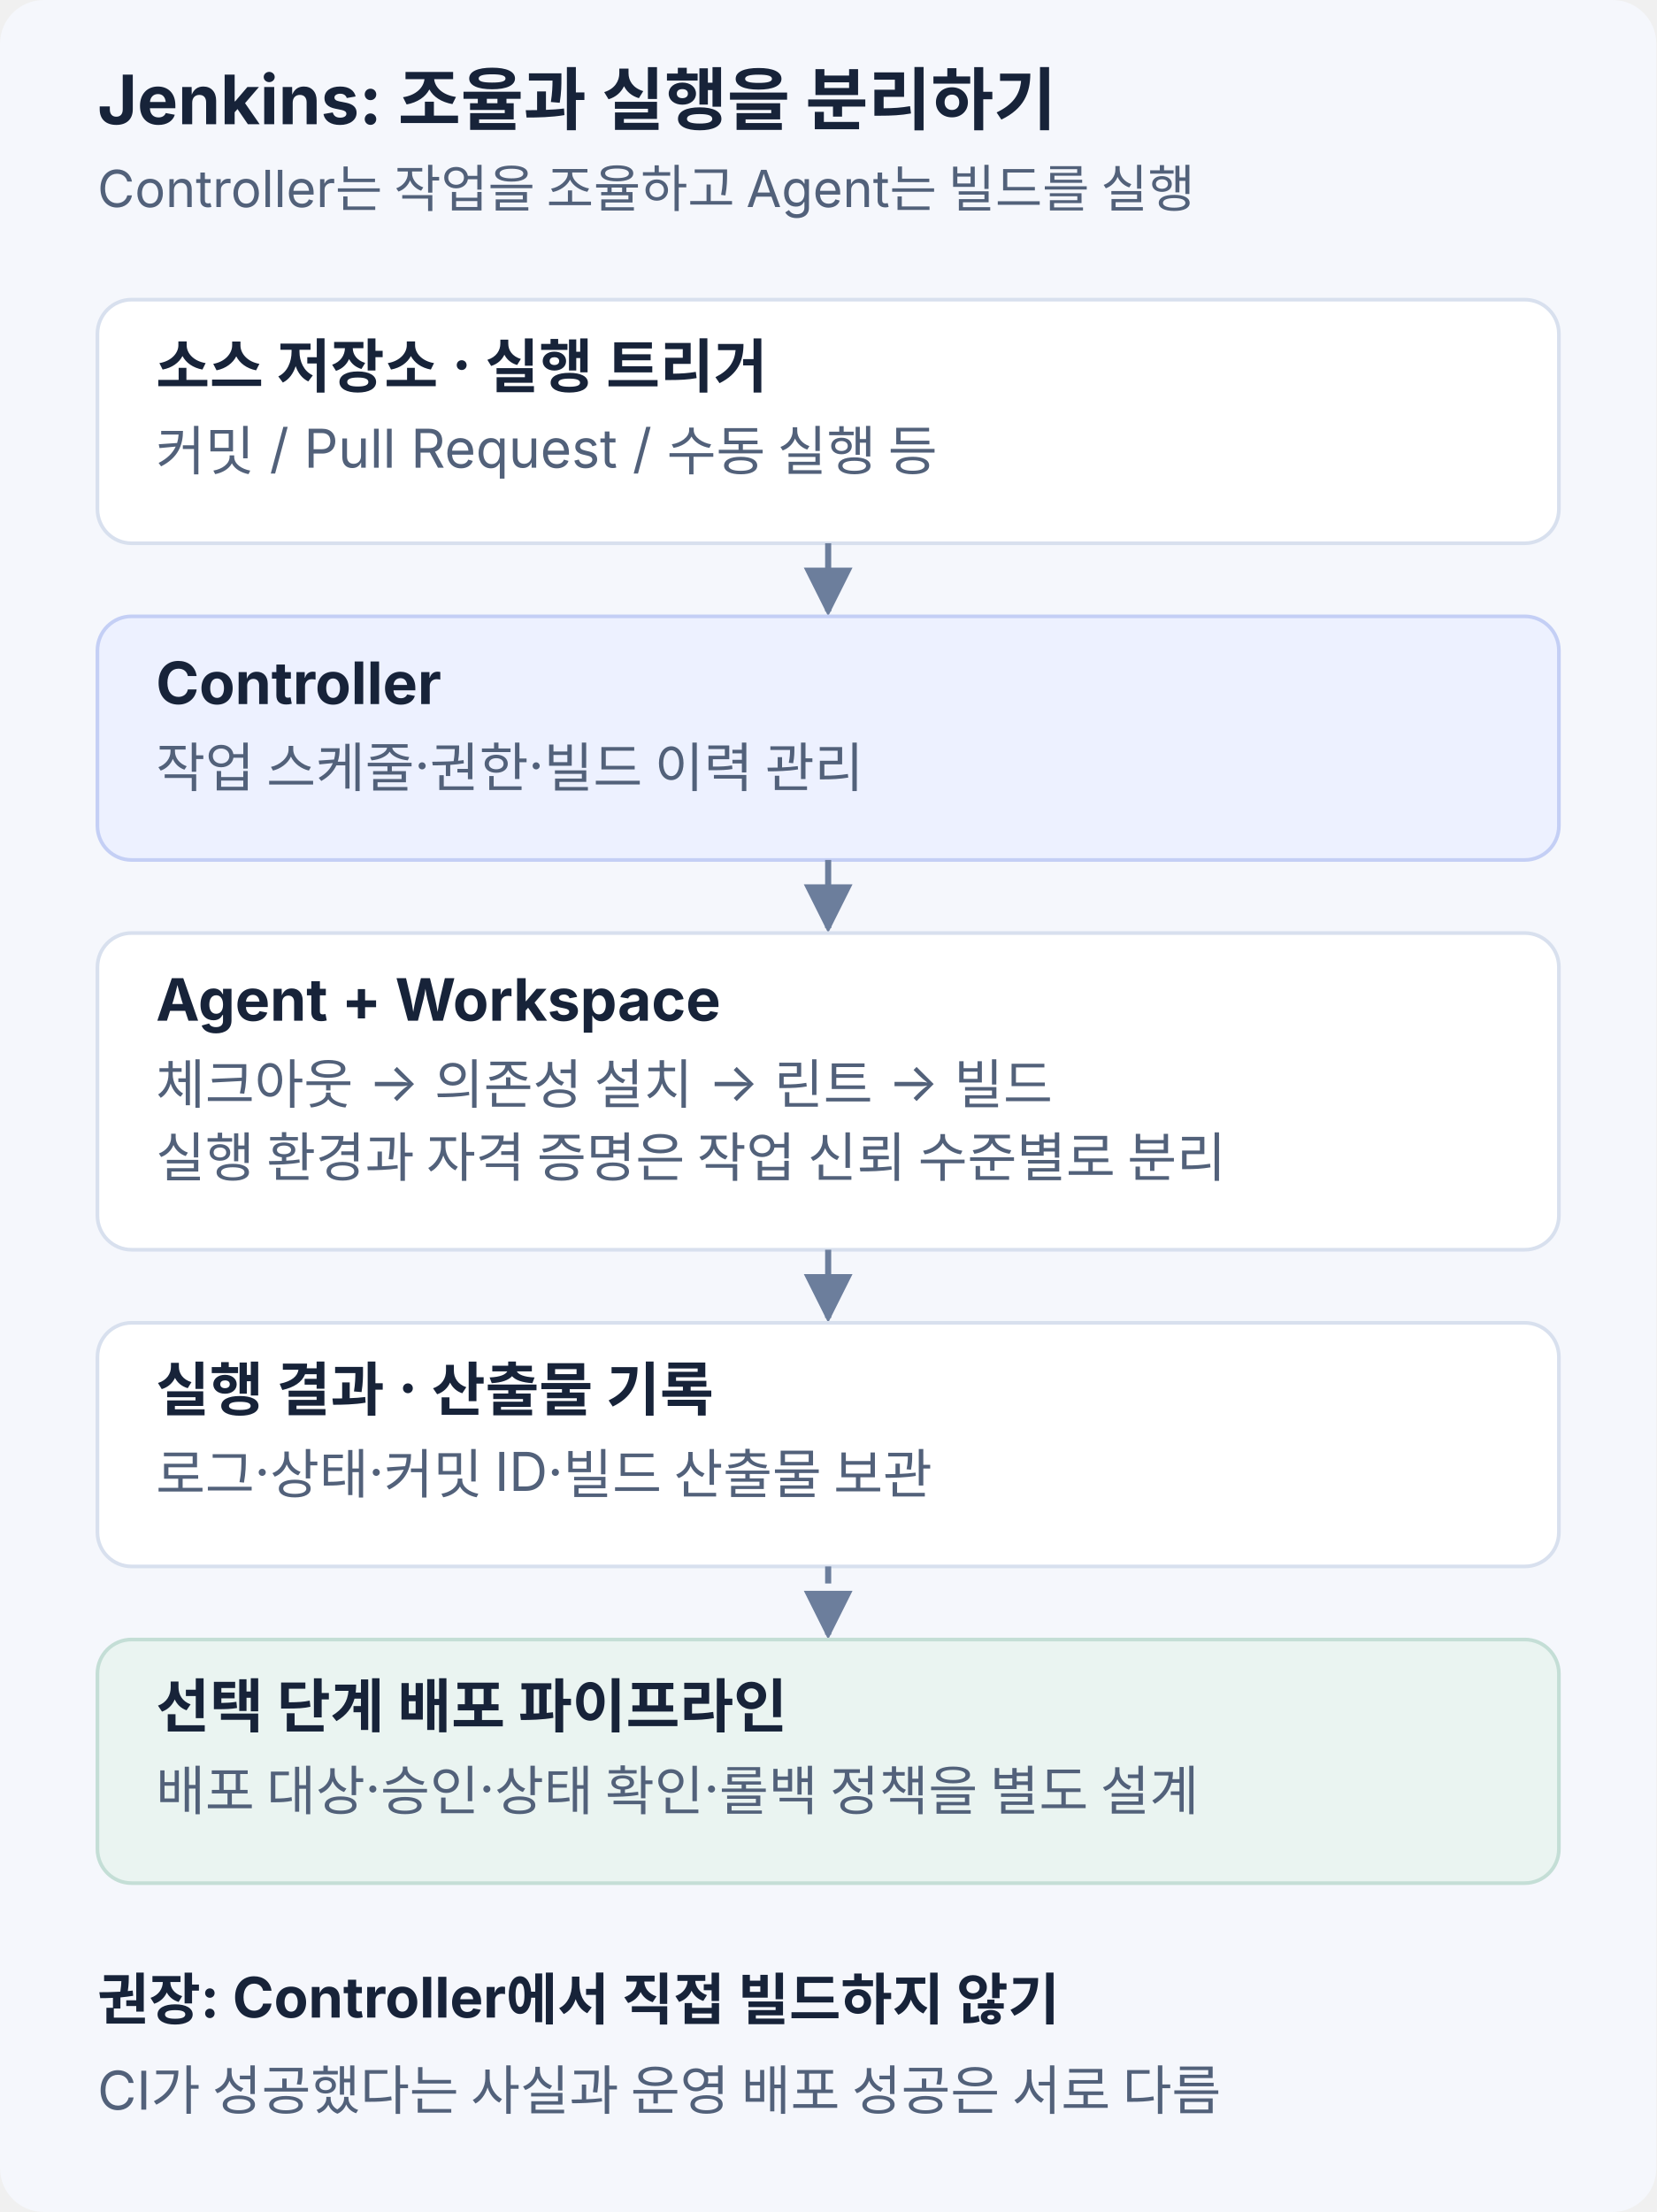
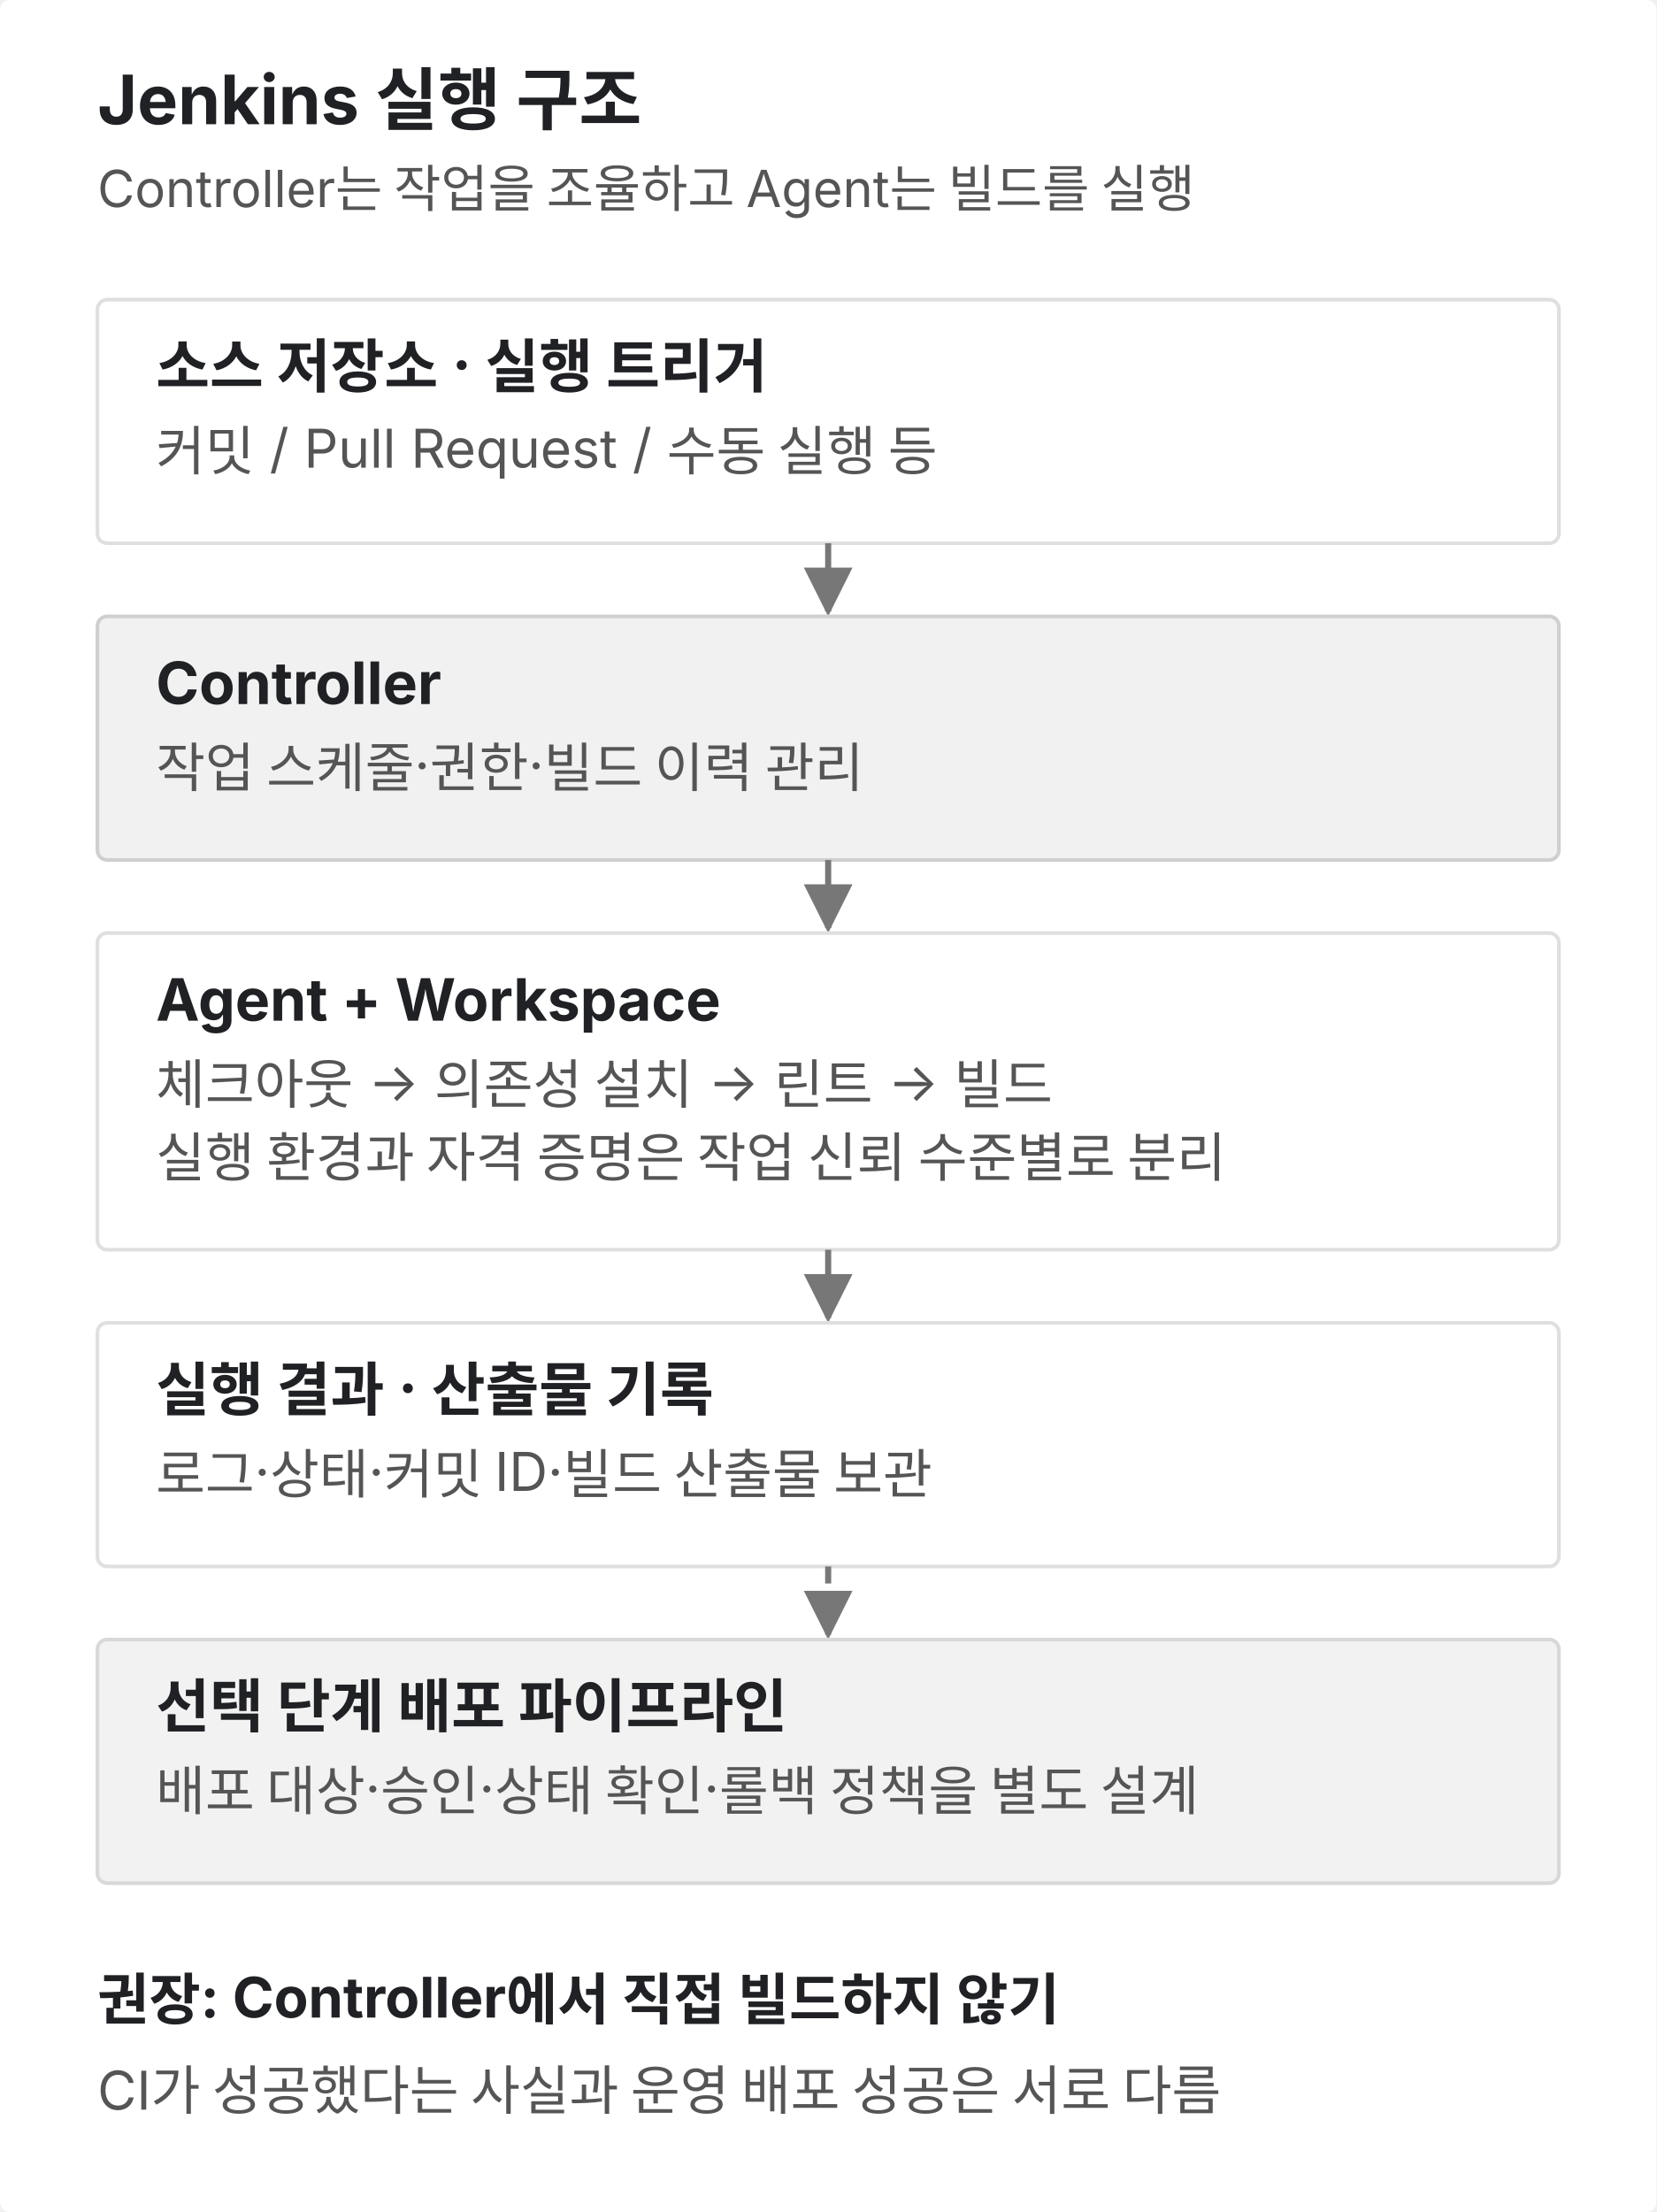
<svg xmlns="http://www.w3.org/2000/svg" width="680" height="908" viewBox="0 0 680 908" role="img" aria-labelledby="title description">
  <defs>
    <marker id="arrow" viewBox="0 0 10 10" refX="9" refY="5" markerWidth="8" markerHeight="8" orient="auto-start-reverse">
-       <path d="M 0 0 L 10 5 L 0 10 Z" fill="#6c7e9c" />
+       <path d="M 0 0 L 10 5 L 0 10 Z" fill="#777777" />
    </marker>
  </defs>
-   <rect width="680" height="908" rx="18" fill="#f5f7fc" />
+   <rect width="680" height="908" rx="4" fill="#ffffff" />
  <g font-family="system-ui, -apple-system, BlinkMacSystemFont, 'Segoe UI', sans-serif">
-     <text x="40" y="51" font-size="28" fill="#172339" font-weight="700">Jenkins: 조율과 실행을 분리하기</text>
-     <text x="40" y="85" font-size="21" fill="#52617a" font-weight="400">Controller는 작업을 조율하고 Agent는 빌드를 실행</text>
-     <rect x="40" y="123" width="600" height="100" rx="14" fill="#fff" stroke="#d8e0ee" stroke-width="1.5" />
-     <text x="64" y="159" font-size="24" fill="#172339" font-weight="700">소스 저장소 · 실행 트리거</text>
-     <text x="64" y="193" font-size="22" fill="#52617a" font-weight="400">커밋 / Pull Request / 수동 실행 등</text>
-     <path d="M 340 223 V 251" fill="none" stroke="#6c7e9c" stroke-width="2.5" marker-end="url(#arrow)" />
-     <rect x="40" y="253" width="600" height="100" rx="14" fill="#edf1ff" stroke="#c4cff5" stroke-width="1.5" />
-     <text x="64" y="289" font-size="24" fill="#172339" font-weight="700">Controller</text>
-     <text x="64" y="323" font-size="22" fill="#52617a" font-weight="400">작업 스케줄·권한·빌드 이력 관리</text>
-     <path d="M 340 353 V 381" fill="none" stroke="#6c7e9c" stroke-width="2.5" marker-end="url(#arrow)" />
-     <rect x="40" y="383" width="600" height="130" rx="14" fill="#fff" stroke="#d8e0ee" stroke-width="1.5" />
-     <text x="64" y="419" font-size="24" fill="#172339" font-weight="700">Agent + Workspace</text>
-     <text x="64" y="453" font-size="22" fill="#52617a" font-weight="400">체크아웃 → 의존성 설치 → 린트 → 빌드</text>
-     <text x="64" y="483" font-size="22" fill="#52617a" font-weight="400">실행 환경과 자격 증명은 작업 신뢰 수준별로 분리</text>
-     <path d="M 340 513 V 541" fill="none" stroke="#6c7e9c" stroke-width="2.5" marker-end="url(#arrow)" />
-     <rect x="40" y="543" width="600" height="100" rx="14" fill="#fff" stroke="#d8e0ee" stroke-width="1.5" />
-     <text x="64" y="579" font-size="24" fill="#172339" font-weight="700">실행 결과 · 산출물 기록</text>
-     <text x="64" y="613" font-size="22" fill="#52617a" font-weight="400">로그·상태·커밋 ID·빌드 산출물 보관</text>
-     <path d="M 340 643 V 671" fill="none" stroke="#6c7e9c" stroke-width="2.5" stroke-dasharray="7 6" marker-end="url(#arrow)" />
-     <rect x="40" y="673" width="600" height="100" rx="14" fill="#eaf4f1" stroke="#c4ded6" stroke-width="1.5" />
-     <text x="64" y="709" font-size="24" fill="#172339" font-weight="700">선택 단계  배포 파이프라인</text>
-     <text x="64" y="743" font-size="22" fill="#52617a" font-weight="400">배포 대상·승인·상태 확인·롤백 정책을 별도 설계</text>
-     <text x="40" y="829" font-size="23" fill="#172339" font-weight="700">권장: Controller에서 직접 빌드하지 않기</text>
-     <text x="40" y="866" font-size="22" fill="#52617a" font-weight="400">CI가 성공했다는 사실과 운영 배포 성공은 서로 다름</text>
+     <text x="40" y="51" font-size="28" fill="#202124" font-weight="700">Jenkins 실행 구조</text>
+     <text x="40" y="85" font-size="21" fill="#555555" font-weight="400">Controller는 작업을 조율하고 Agent는 빌드를 실행</text>
+     <rect x="40" y="123" width="600" height="100" rx="4" fill="#fff" stroke="#dfdfdf" stroke-width="1.5" />
+     <text x="64" y="159" font-size="24" fill="#202124" font-weight="700">소스 저장소 · 실행 트리거</text>
+     <text x="64" y="193" font-size="22" fill="#555555" font-weight="400">커밋 / Pull Request / 수동 실행 등</text>
+     <path d="M 340 223 V 251" fill="none" stroke="#777777" stroke-width="2.5" marker-end="url(#arrow)" />
+     <rect x="40" y="253" width="600" height="100" rx="4" fill="#f1f1f1" stroke="#cfcfcf" stroke-width="1.5" />
+     <text x="64" y="289" font-size="24" fill="#202124" font-weight="700">Controller</text>
+     <text x="64" y="323" font-size="22" fill="#555555" font-weight="400">작업 스케줄·권한·빌드 이력 관리</text>
+     <path d="M 340 353 V 381" fill="none" stroke="#777777" stroke-width="2.5" marker-end="url(#arrow)" />
+     <rect x="40" y="383" width="600" height="130" rx="4" fill="#fff" stroke="#dfdfdf" stroke-width="1.5" />
+     <text x="64" y="419" font-size="24" fill="#202124" font-weight="700">Agent + Workspace</text>
+     <text x="64" y="453" font-size="22" fill="#555555" font-weight="400">체크아웃 → 의존성 설치 → 린트 → 빌드</text>
+     <text x="64" y="483" font-size="22" fill="#555555" font-weight="400">실행 환경과 자격 증명은 작업 신뢰 수준별로 분리</text>
+     <path d="M 340 513 V 541" fill="none" stroke="#777777" stroke-width="2.5" marker-end="url(#arrow)" />
+     <rect x="40" y="543" width="600" height="100" rx="4" fill="#fff" stroke="#dfdfdf" stroke-width="1.5" />
+     <text x="64" y="579" font-size="24" fill="#202124" font-weight="700">실행 결과 · 산출물 기록</text>
+     <text x="64" y="613" font-size="22" fill="#555555" font-weight="400">로그·상태·커밋 ID·빌드 산출물 보관</text>
+     <path d="M 340 643 V 671" fill="none" stroke="#777777" stroke-width="2.5" stroke-dasharray="7 6" marker-end="url(#arrow)" />
+     <rect x="40" y="673" width="600" height="100" rx="4" fill="#f2f2f2" stroke="#d8d8d8" stroke-width="1.5" />
+     <text x="64" y="709" font-size="24" fill="#202124" font-weight="700">선택 단계  배포 파이프라인</text>
+     <text x="64" y="743" font-size="22" fill="#555555" font-weight="400">배포 대상·승인·상태 확인·롤백 정책을 별도 설계</text>
+     <text x="40" y="829" font-size="23" fill="#202124" font-weight="700">권장: Controller에서 직접 빌드하지 않기</text>
+     <text x="40" y="866" font-size="22" fill="#555555" font-weight="400">CI가 성공했다는 사실과 운영 배포 성공은 서로 다름</text>
  </g>
</svg>
